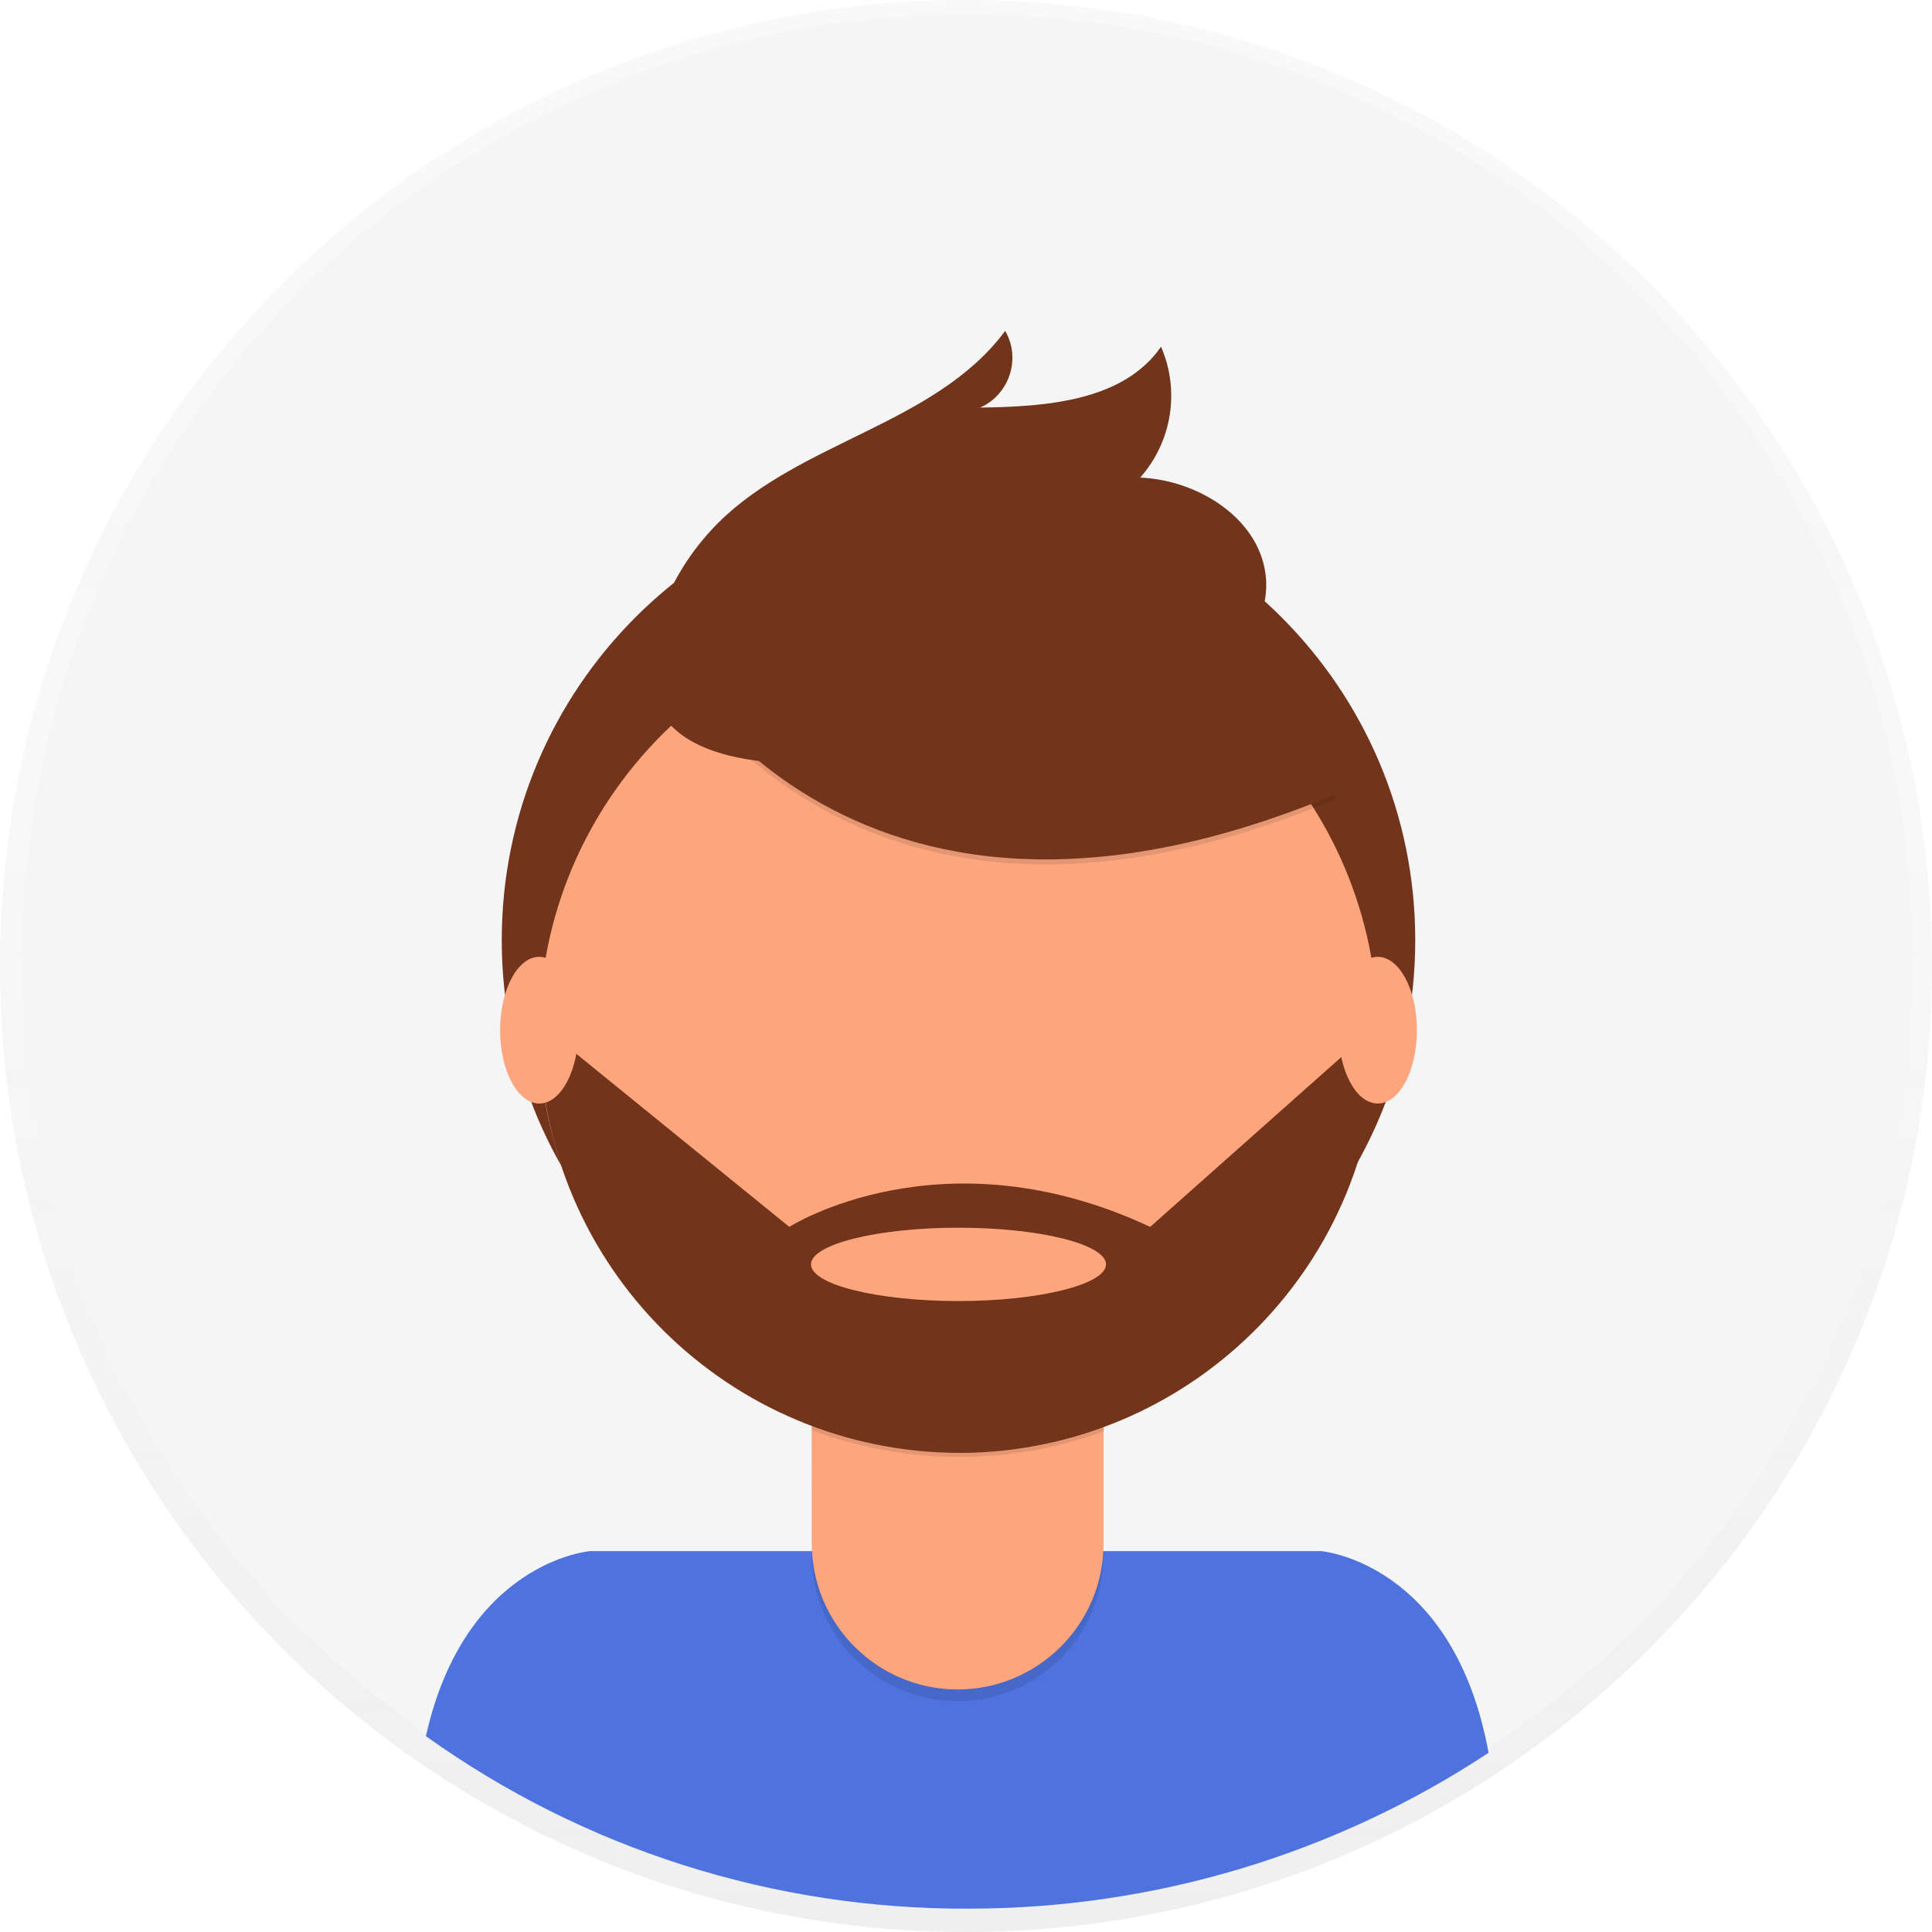
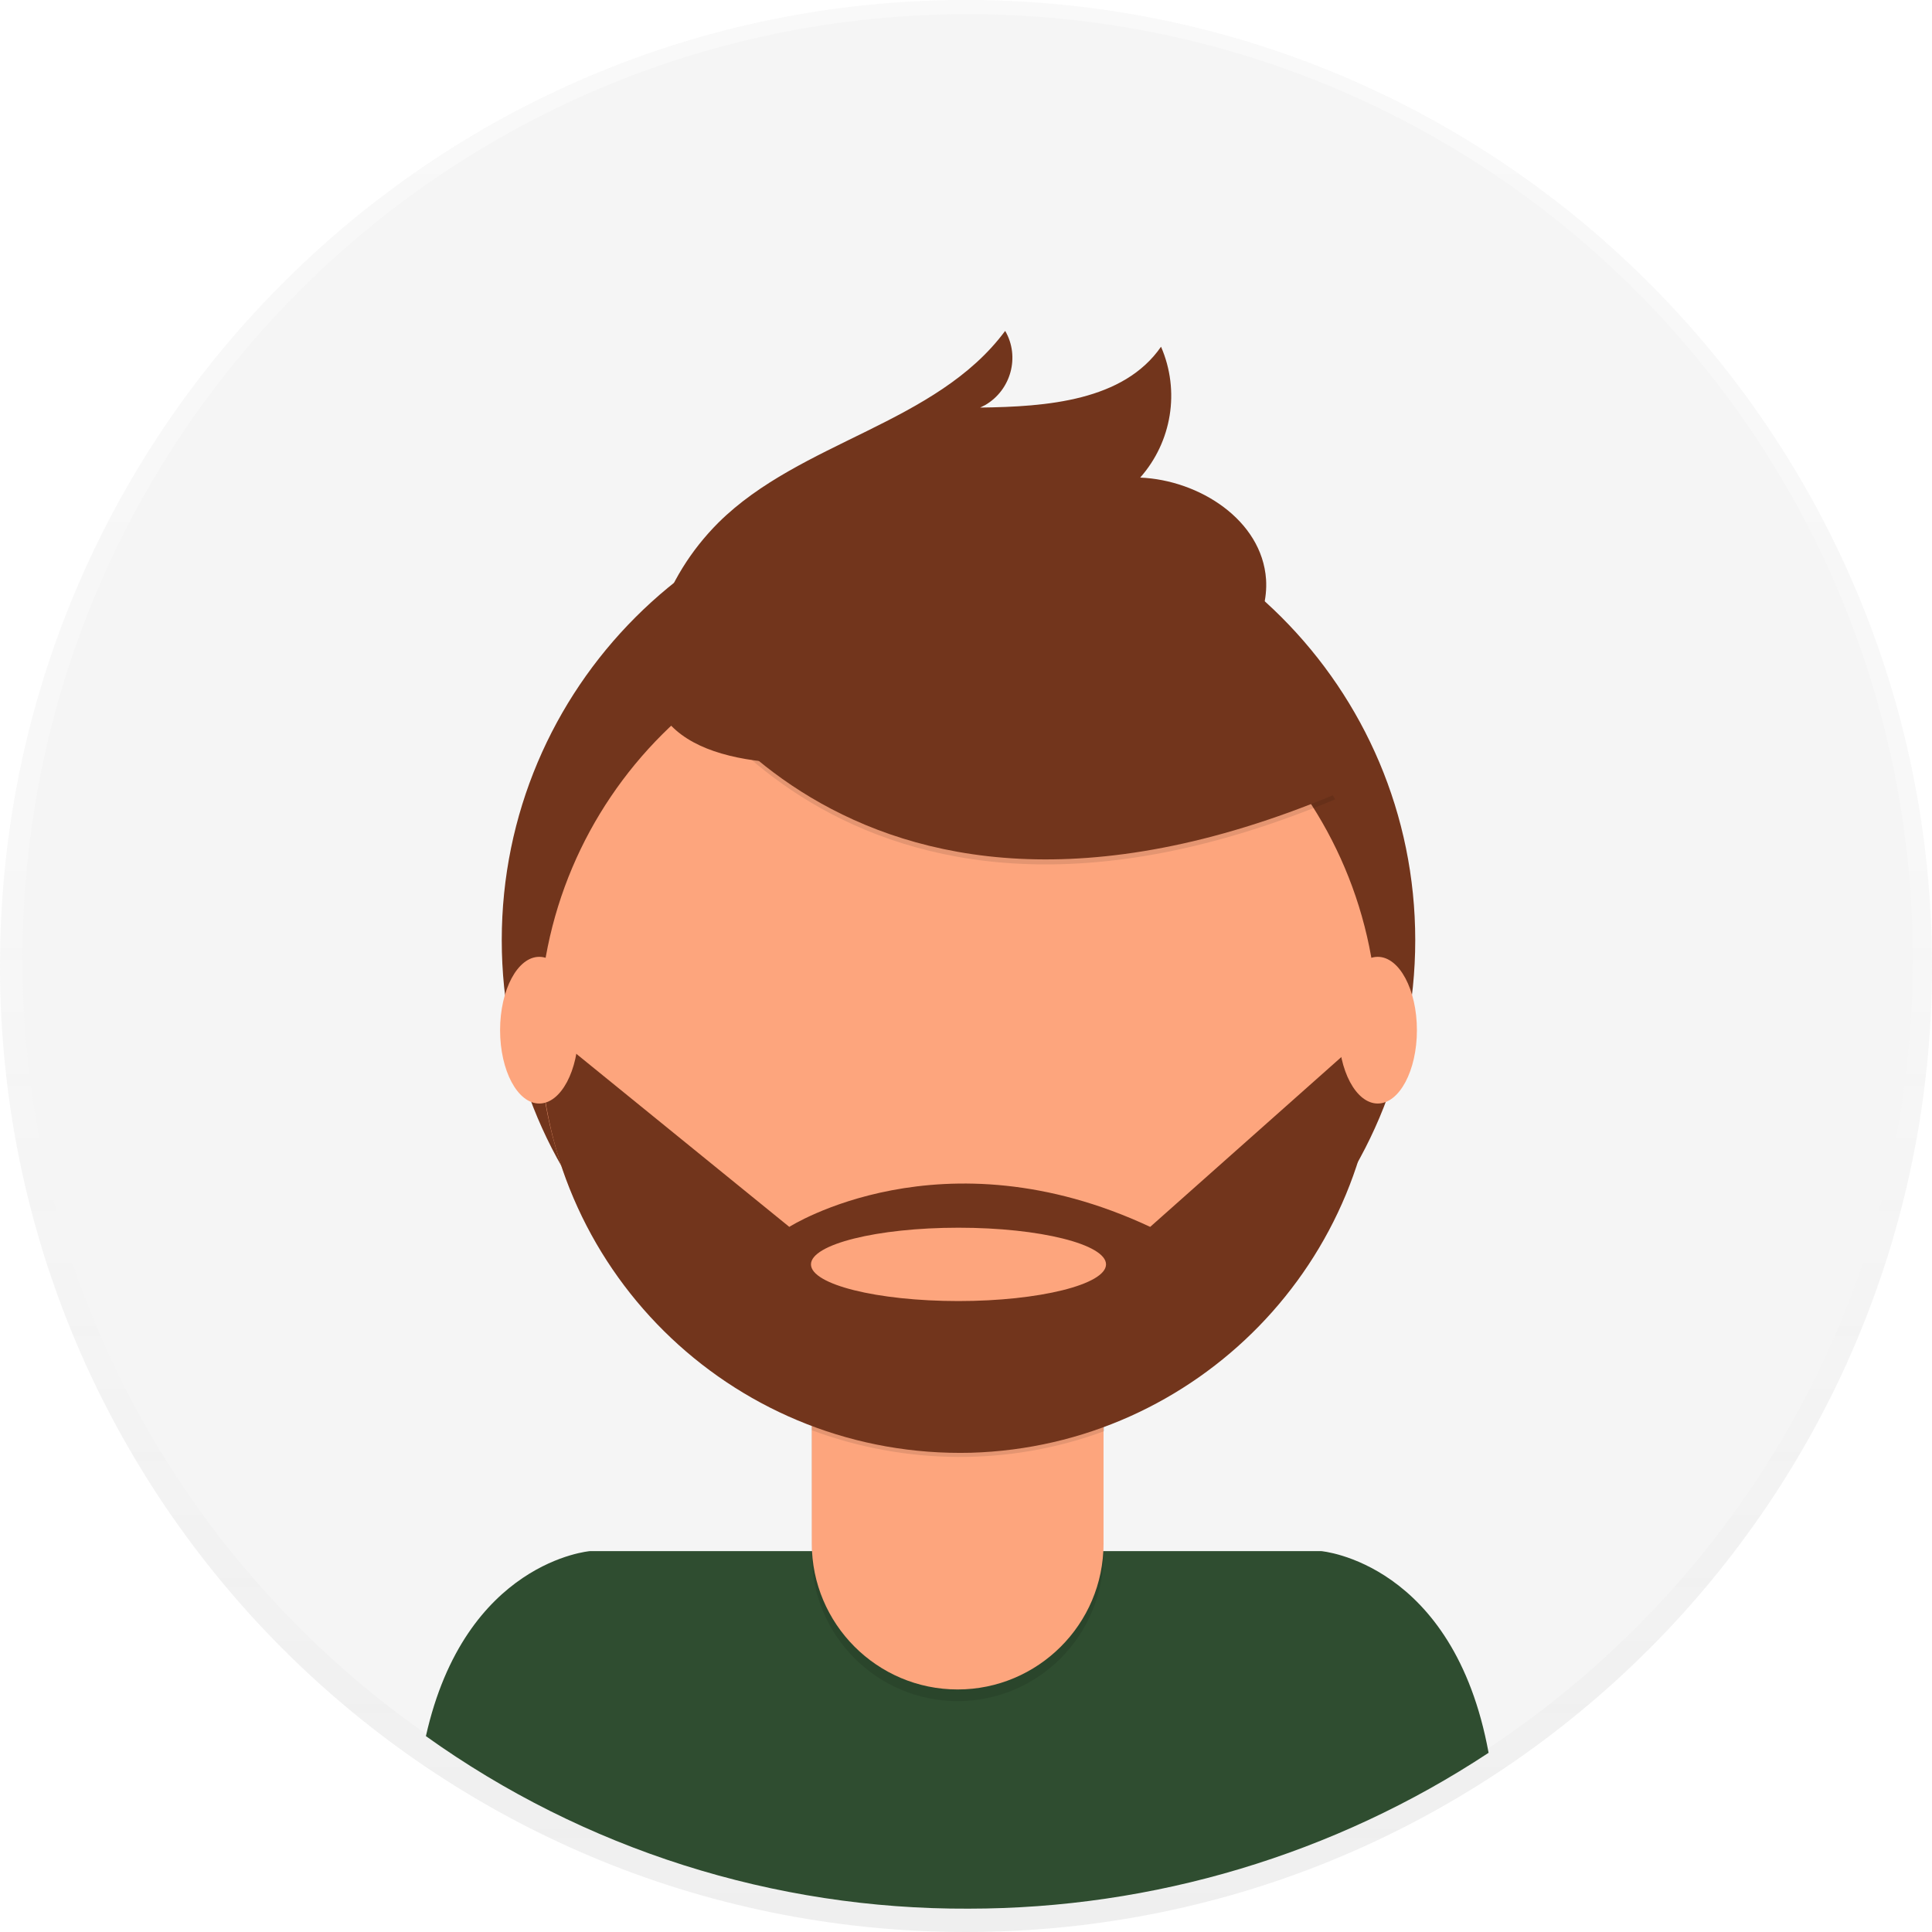
<svg xmlns="http://www.w3.org/2000/svg" version="1.1" id="_x38_8ce59e9-c4b8-4d1d-9d7a-ce0190159aa8" x="0px" y="0px" viewBox="0 0 231.8 231.8" style="enable-background:new 0 0 231.8 231.8;" xml:space="preserve">
  <style type="text/css">
	.st0{opacity:0.5;}
	.st1{fill:url(#SVGID_1_);}
	.st2{fill:#F5F5F5;}
- 	.st3{fill:#4E73DF;}
+ 	.st3{fill:#2f4d30;}
	.st4{fill:#72351C;}
	.st5{opacity:0.1;enable-background:new    ;}
	.st6{fill:#FDA57D;}
</style>
  <g class="st0">
    <linearGradient id="SVGID_1_" gradientUnits="userSpaceOnUse" x1="115.89" y1="526.22" x2="115.89" y2="758" gradientTransform="matrix(1 0 0 -1 0 758)">
      <stop offset="0" style="stop-color:#808080;stop-opacity:0.25" />
      <stop offset="0.54" style="stop-color:#808080;stop-opacity:0.12" />
      <stop offset="1" style="stop-color:#808080;stop-opacity:0.1" />
    </linearGradient>
    <circle class="st1" cx="115.9" cy="115.9" r="115.9" />
  </g>
  <circle class="st2" cx="116.1" cy="115.1" r="113.4" />
  <path class="st3" d="M116.2,229c22.2,0,43.9-6.5,62.4-18.7c-4.2-22.9-20.1-24.2-20.1-24.2H70.8c0,0-15,1.2-19.7,22.2  C70.1,221.9,92.9,229.1,116.2,229z" />
  <circle class="st4" cx="115" cy="112.8" r="54.8" />
  <path class="st5" d="M97.3,158.4h35.1l0,0v28.1c0,9.7-7.8,17.6-17.5,17.6c0,0,0,0,0,0l0,0c-9.7,0-17.5-7.9-17.5-17.5L97.3,158.4  L97.3,158.4z" />
  <path class="st6" d="M100.7,157.1h28.4c1.9,0,3.3,1.5,3.3,3.4v24.7c0,9.7-7.9,17.5-17.5,17.5l0,0c-9.7,0-17.5-7.9-17.5-17.5v-24.7  C97.3,158.6,98.8,157.1,100.7,157.1L100.7,157.1z" />
  <path class="st5" d="M97.4,171.6c11.3,4.2,23.8,4.3,35.1,0.1v-4.3H97.4V171.6z" />
  <circle class="st6" cx="115" cy="123.7" r="50.3" />
  <path class="st5" d="M79.2,77.9c0,0,21.2,43,81,18l-13.9-21.8l-24.7-8.9L79.2,77.9z" />
  <path class="st4" d="M79.2,77.3c0,0,21.2,43,81,18l-13.9-21.8l-24.7-8.9L79.2,77.3z" />
  <path class="st4" d="M79,74.4c1.4-4.4,3.9-8.4,7.2-11.7c9.9-9.8,26.1-11.8,34.4-23c1.8,3.1,0.7,7.1-2.4,8.9  c-0.2,0.1-0.4,0.2-0.6,0.3c8-0.1,17.2-0.8,21.7-7.3c2.3,5.3,1.3,11.4-2.5,15.7c7.1,0.3,14.6,5.1,15.1,12.2c0.3,4.7-2.6,9.1-6.5,11.9  s-8.5,3.9-13.1,4.9C118.8,89.2,70.3,101.6,79,74.4z" />
  <path class="st4" d="M165.3,124.1H164L138,147.2c-25-11.7-43.3,0-43.3,0l-27.2-22.1l-2.7,0.3c0.8,27.8,23.9,49.6,51.7,48.9  C143.6,173.5,165.3,151.3,165.3,124.1L165.3,124.1z M115,156.1c-9.8,0-17.7-2-17.7-4.4s7.9-4.4,17.7-4.4s17.7,2,17.7,4.4  S124.7,156.1,115,156.1L115,156.1z" />
  <ellipse class="st6" cx="64.7" cy="123.6" rx="4.7" ry="8.8" />
  <ellipse class="st6" cx="165.3" cy="123.6" rx="4.7" ry="8.8" />
</svg>
